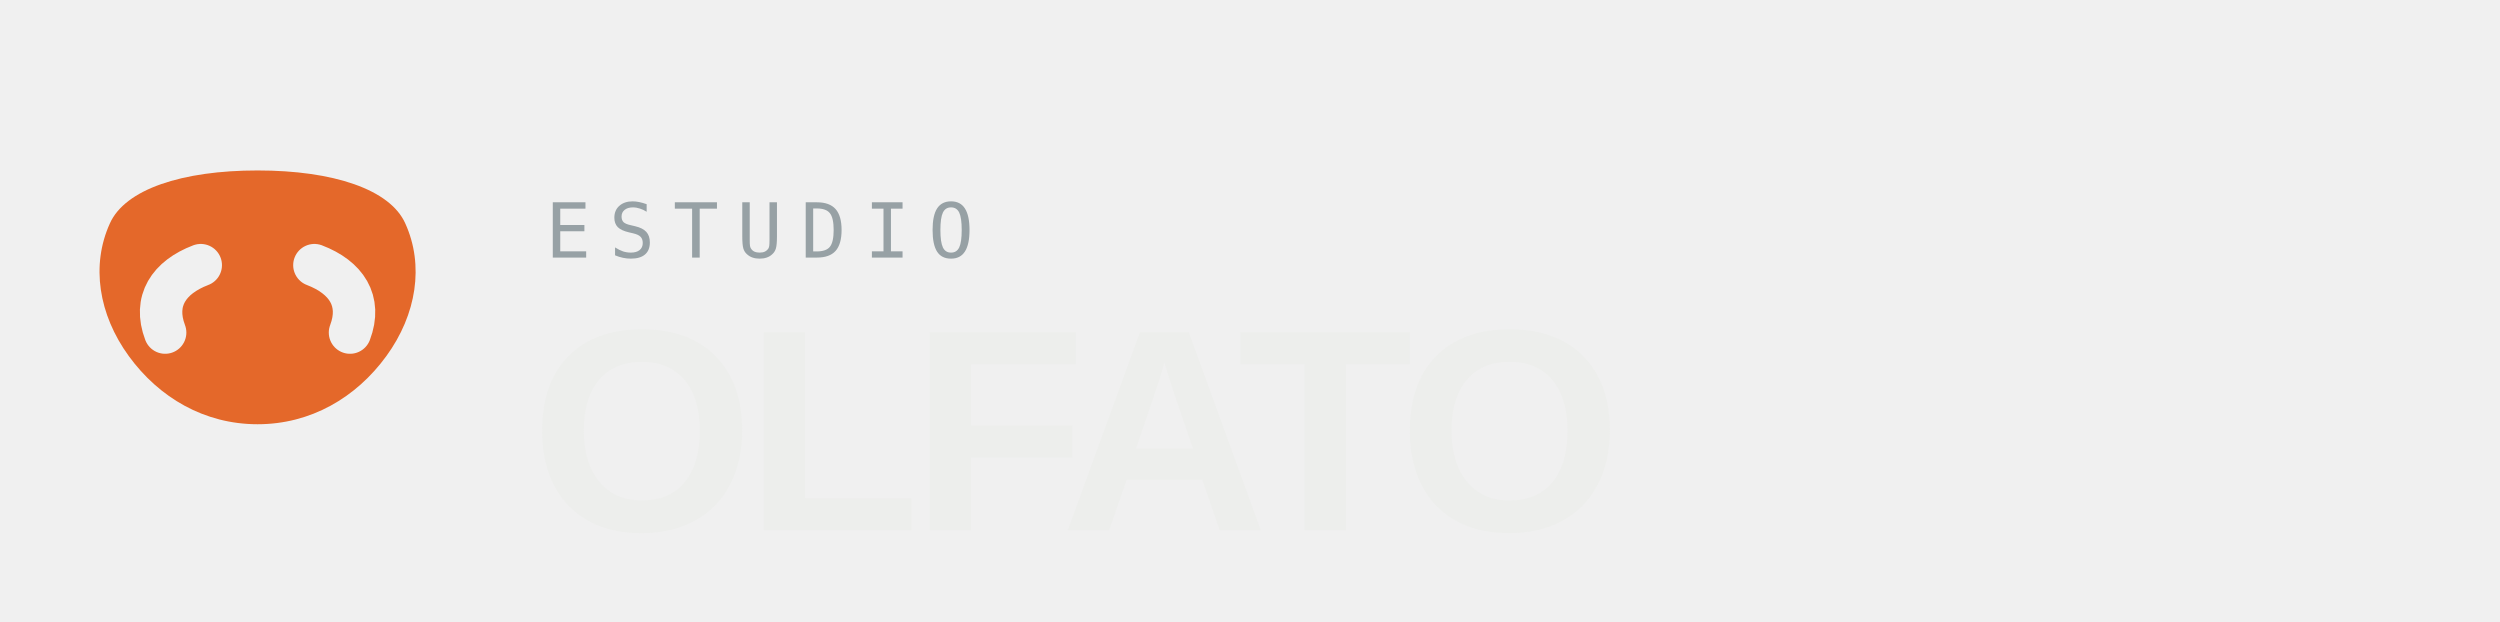
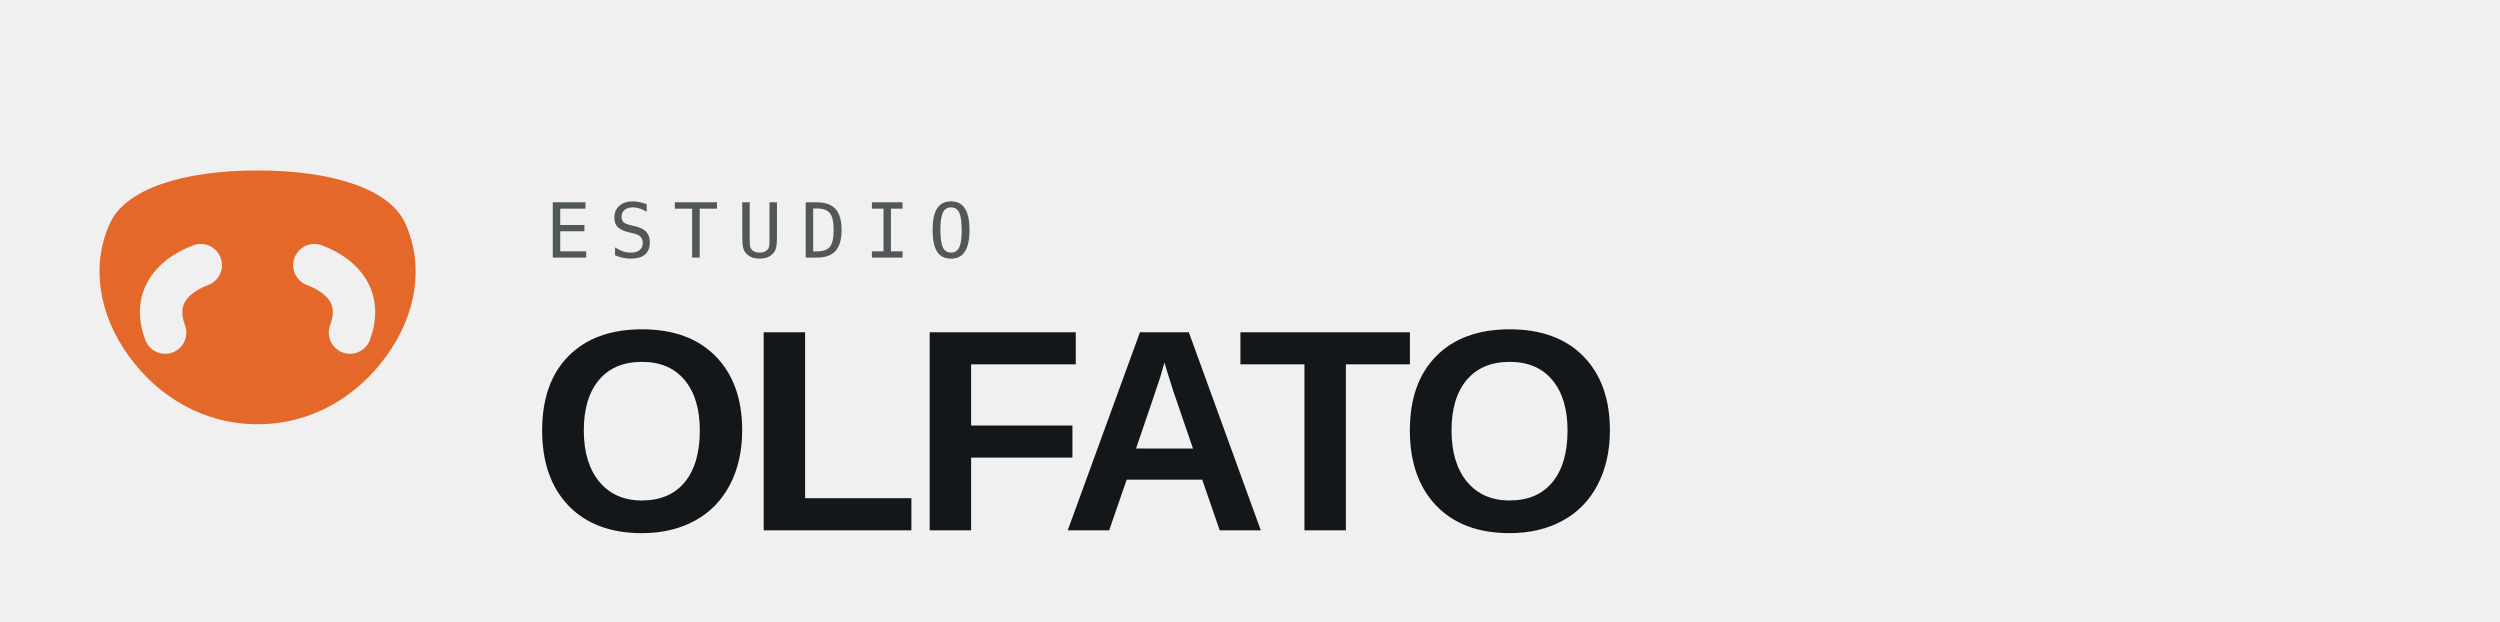
<svg xmlns="http://www.w3.org/2000/svg" viewBox="0 0 330 82" width="330" height="82" role="img" aria-label="Estudio Olfato · Vídeo y web para el sector mascotas">
-   <mask id="eo-osc">
+   <mask id="eo-cla">
    <rect width="330" height="82" fill="#000" />
    <g transform="translate(2 9)">
      <path d="M12.5 20.5C14.5 16 22 13.5 32 13.5s17.5 2.5 19.5 7c2.5 5.5 1.5 12-2.5 17.5-4 5.5-10 9-17 9s-13-3.5-17-9c-4-5.5-5-12-2.5-17.5Z" fill="#fff" />
      <path d="M24.5 26c-4.2 1.6-6.3 4.7-4.7 8.9" stroke="#000" stroke-width="5.6" stroke-linecap="round" fill="none" />
      <path d="M39.5 26c4.2 1.6 6.3 4.7 4.7 8.9" stroke="#000" stroke-width="5.6" stroke-linecap="round" fill="none" />
    </g>
  </mask>
-   <rect width="330" height="82" fill="#E4682A" mask="url(#eo-osc)" />
-   <text x="72" y="34" fill="#97A1A5" font-family="'Martian Mono', ui-monospace, monospace" font-size="10" font-weight="500" letter-spacing="2.4">ESTUDIO</text>
-   <text x="70" y="70" fill="#EDEEEC" font-family="'Familjen Grotesk', 'Helvetica Neue', Arial, sans-serif" font-size="38" font-weight="600" letter-spacing="-1.3">OLFATO</text>
+   <rect width="330" height="82" fill="#E4682A" mask="url(#eo-cla)" />
+   <text x="72" y="34" fill="#52585A" font-family="'Martian Mono', ui-monospace, monospace" font-size="10" font-weight="500" letter-spacing="2.4">ESTUDIO</text>
+   <text x="70" y="70" fill="#14171A" font-family="'Familjen Grotesk', 'Helvetica Neue', Arial, sans-serif" font-size="38" font-weight="600" letter-spacing="-1.3">OLFATO</text>
</svg>
